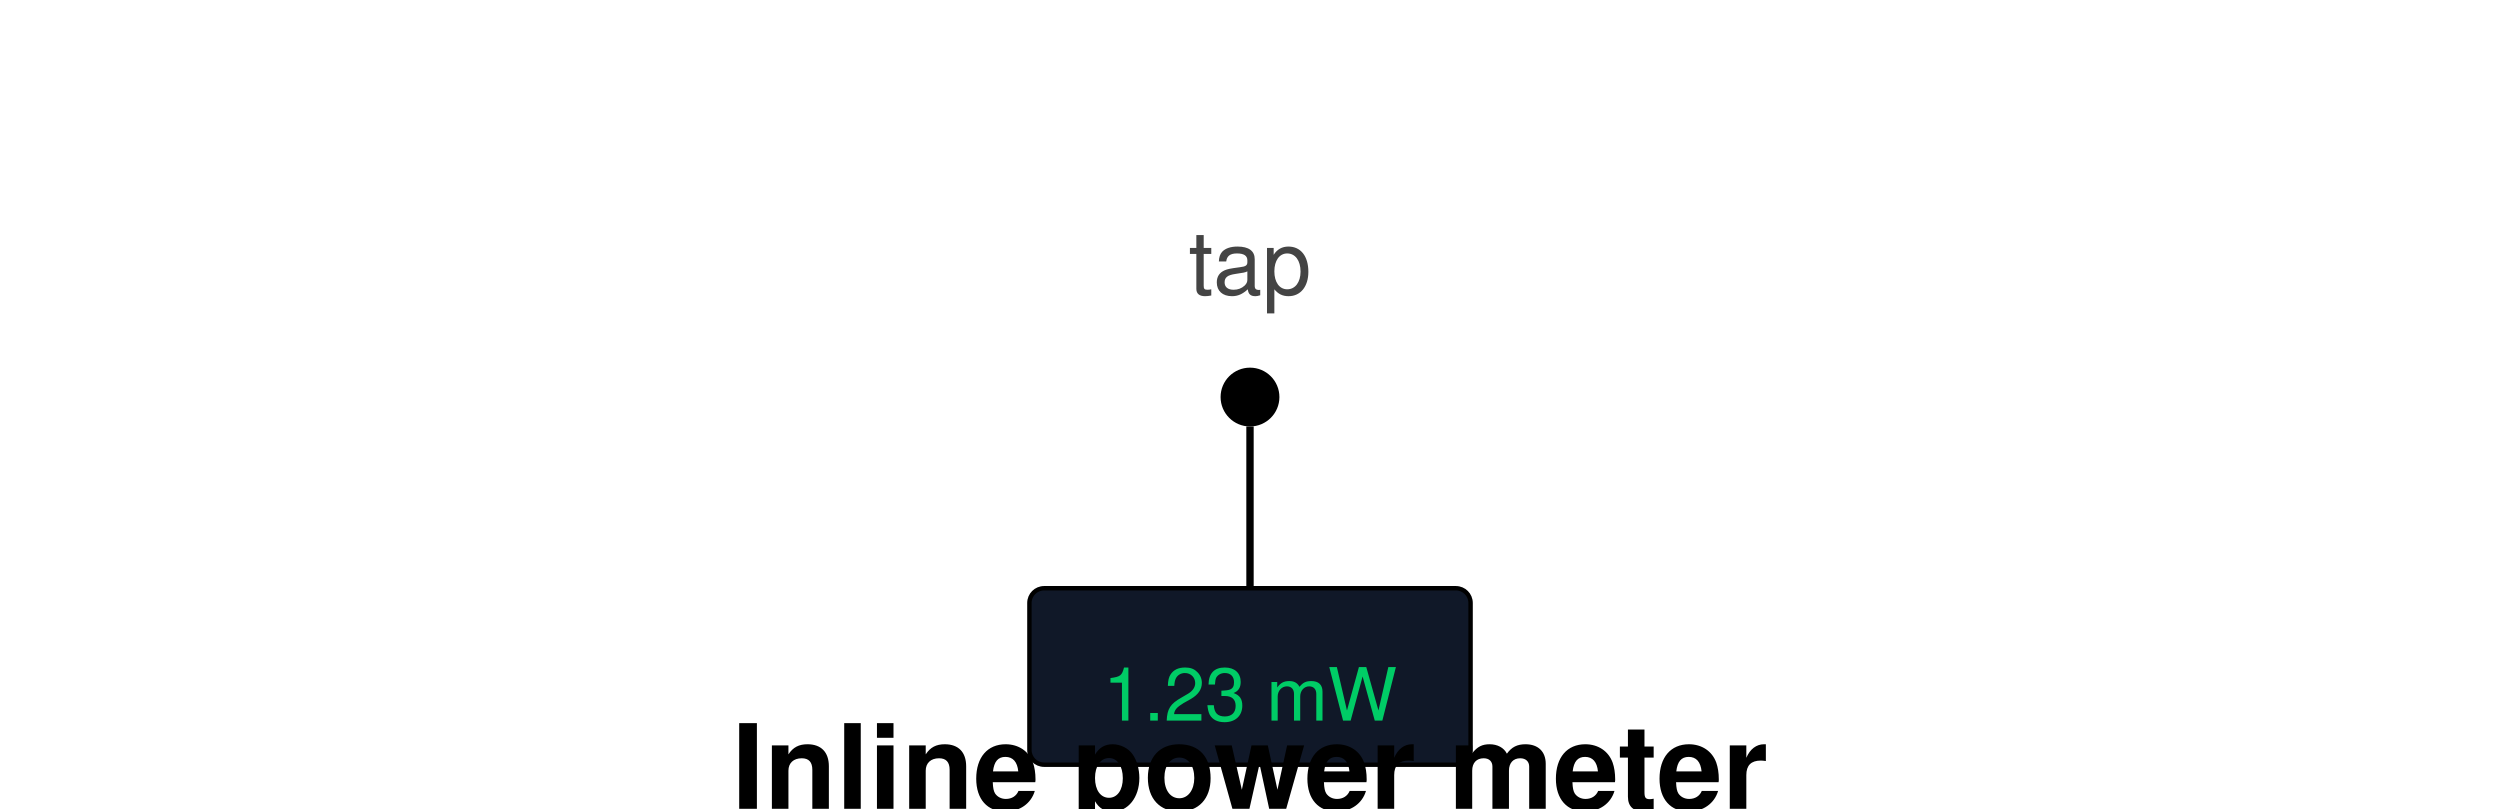
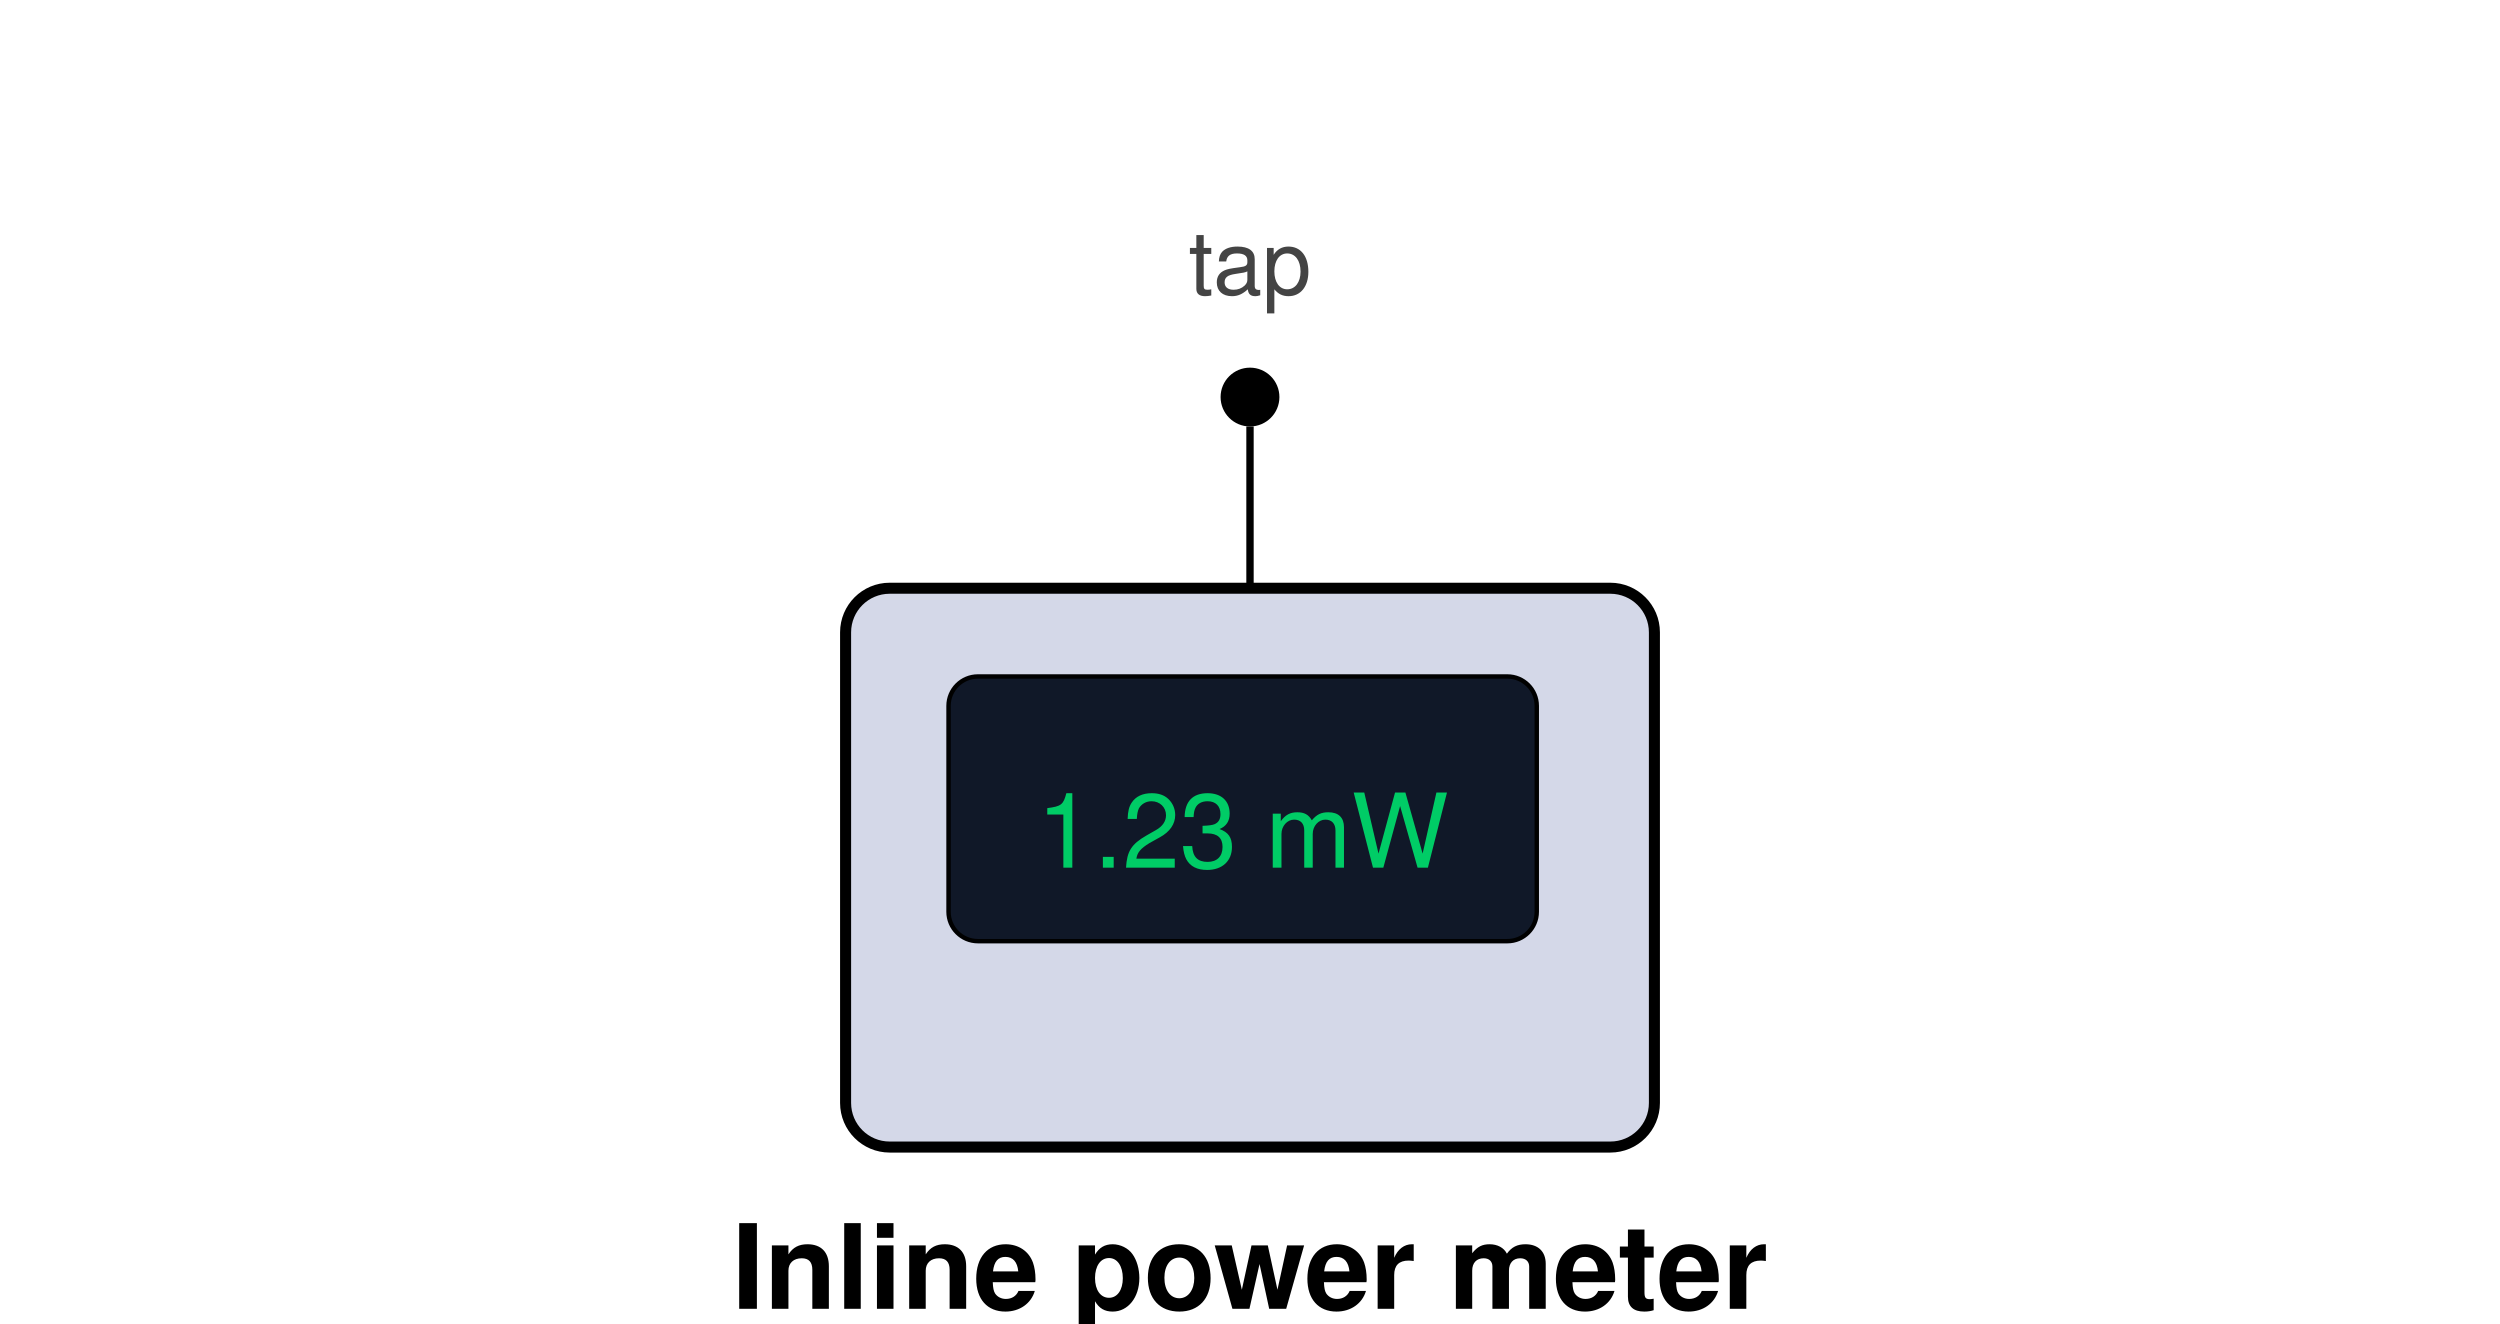
- <svg xmlns="http://www.w3.org/2000/svg" viewBox="0 0 170 55" width="170" height="55">
+ <svg xmlns="http://www.w3.org/2000/svg" viewBox="0 0 170 90" width="170" height="90">
  <defs>
    <marker id="arrowhead" markerWidth="6" markerHeight="4" refX="5" refY="2" orient="auto">
      <polygon points="0 0, 6 2, 0 4" fill="#000000" />
    </marker>
  </defs>
  <circle cx="85" cy="27" r="2" fill="#000000" />
  <line x1="85" y1="29" x2="85" y2="40" stroke="#000000" stroke-width="0.5" />
-   <rect x="70" y="40" width="30" height="12" rx="1" fill="#101828" stroke="#000000" stroke-width="0.3" />
-   <text x="85" y="49" font-family="Helvetica, Arial, sans-serif" font-size="5" fill="#00CC66" text-anchor="middle" data-display-readout="true">1.23 mW</text>
+   <rect x="57.5" y="40" width="55" height="38" rx="3" fill="#D4D8E8" stroke="#000000" stroke-width="0.75" />
+   <rect x="64.5" y="46" width="40" height="18" rx="2" fill="#101828" stroke="#000000" stroke-width="0.3" />
+   <text x="84.5" y="59" font-family="Helvetica, Arial, sans-serif" font-size="7" fill="#00CC66" text-anchor="middle" font-weight="normal" data-display-readout="true">1.23 mW</text>
  <text x="85" y="20" font-family="Helvetica, Arial, sans-serif" font-size="6" fill="#444444" text-anchor="middle" font-weight="normal" font-style="normal">tap</text>
-   <text x="85" y="55" font-family="Helvetica, Arial, sans-serif" font-size="8" fill="#000000" text-anchor="middle" font-weight="bold" font-style="normal">Inline power meter</text>
+   <text x="85" y="89" font-family="Helvetica, Arial, sans-serif" font-size="8" fill="#000000" text-anchor="middle" font-weight="bold" font-style="normal">Inline power meter</text>
</svg>
